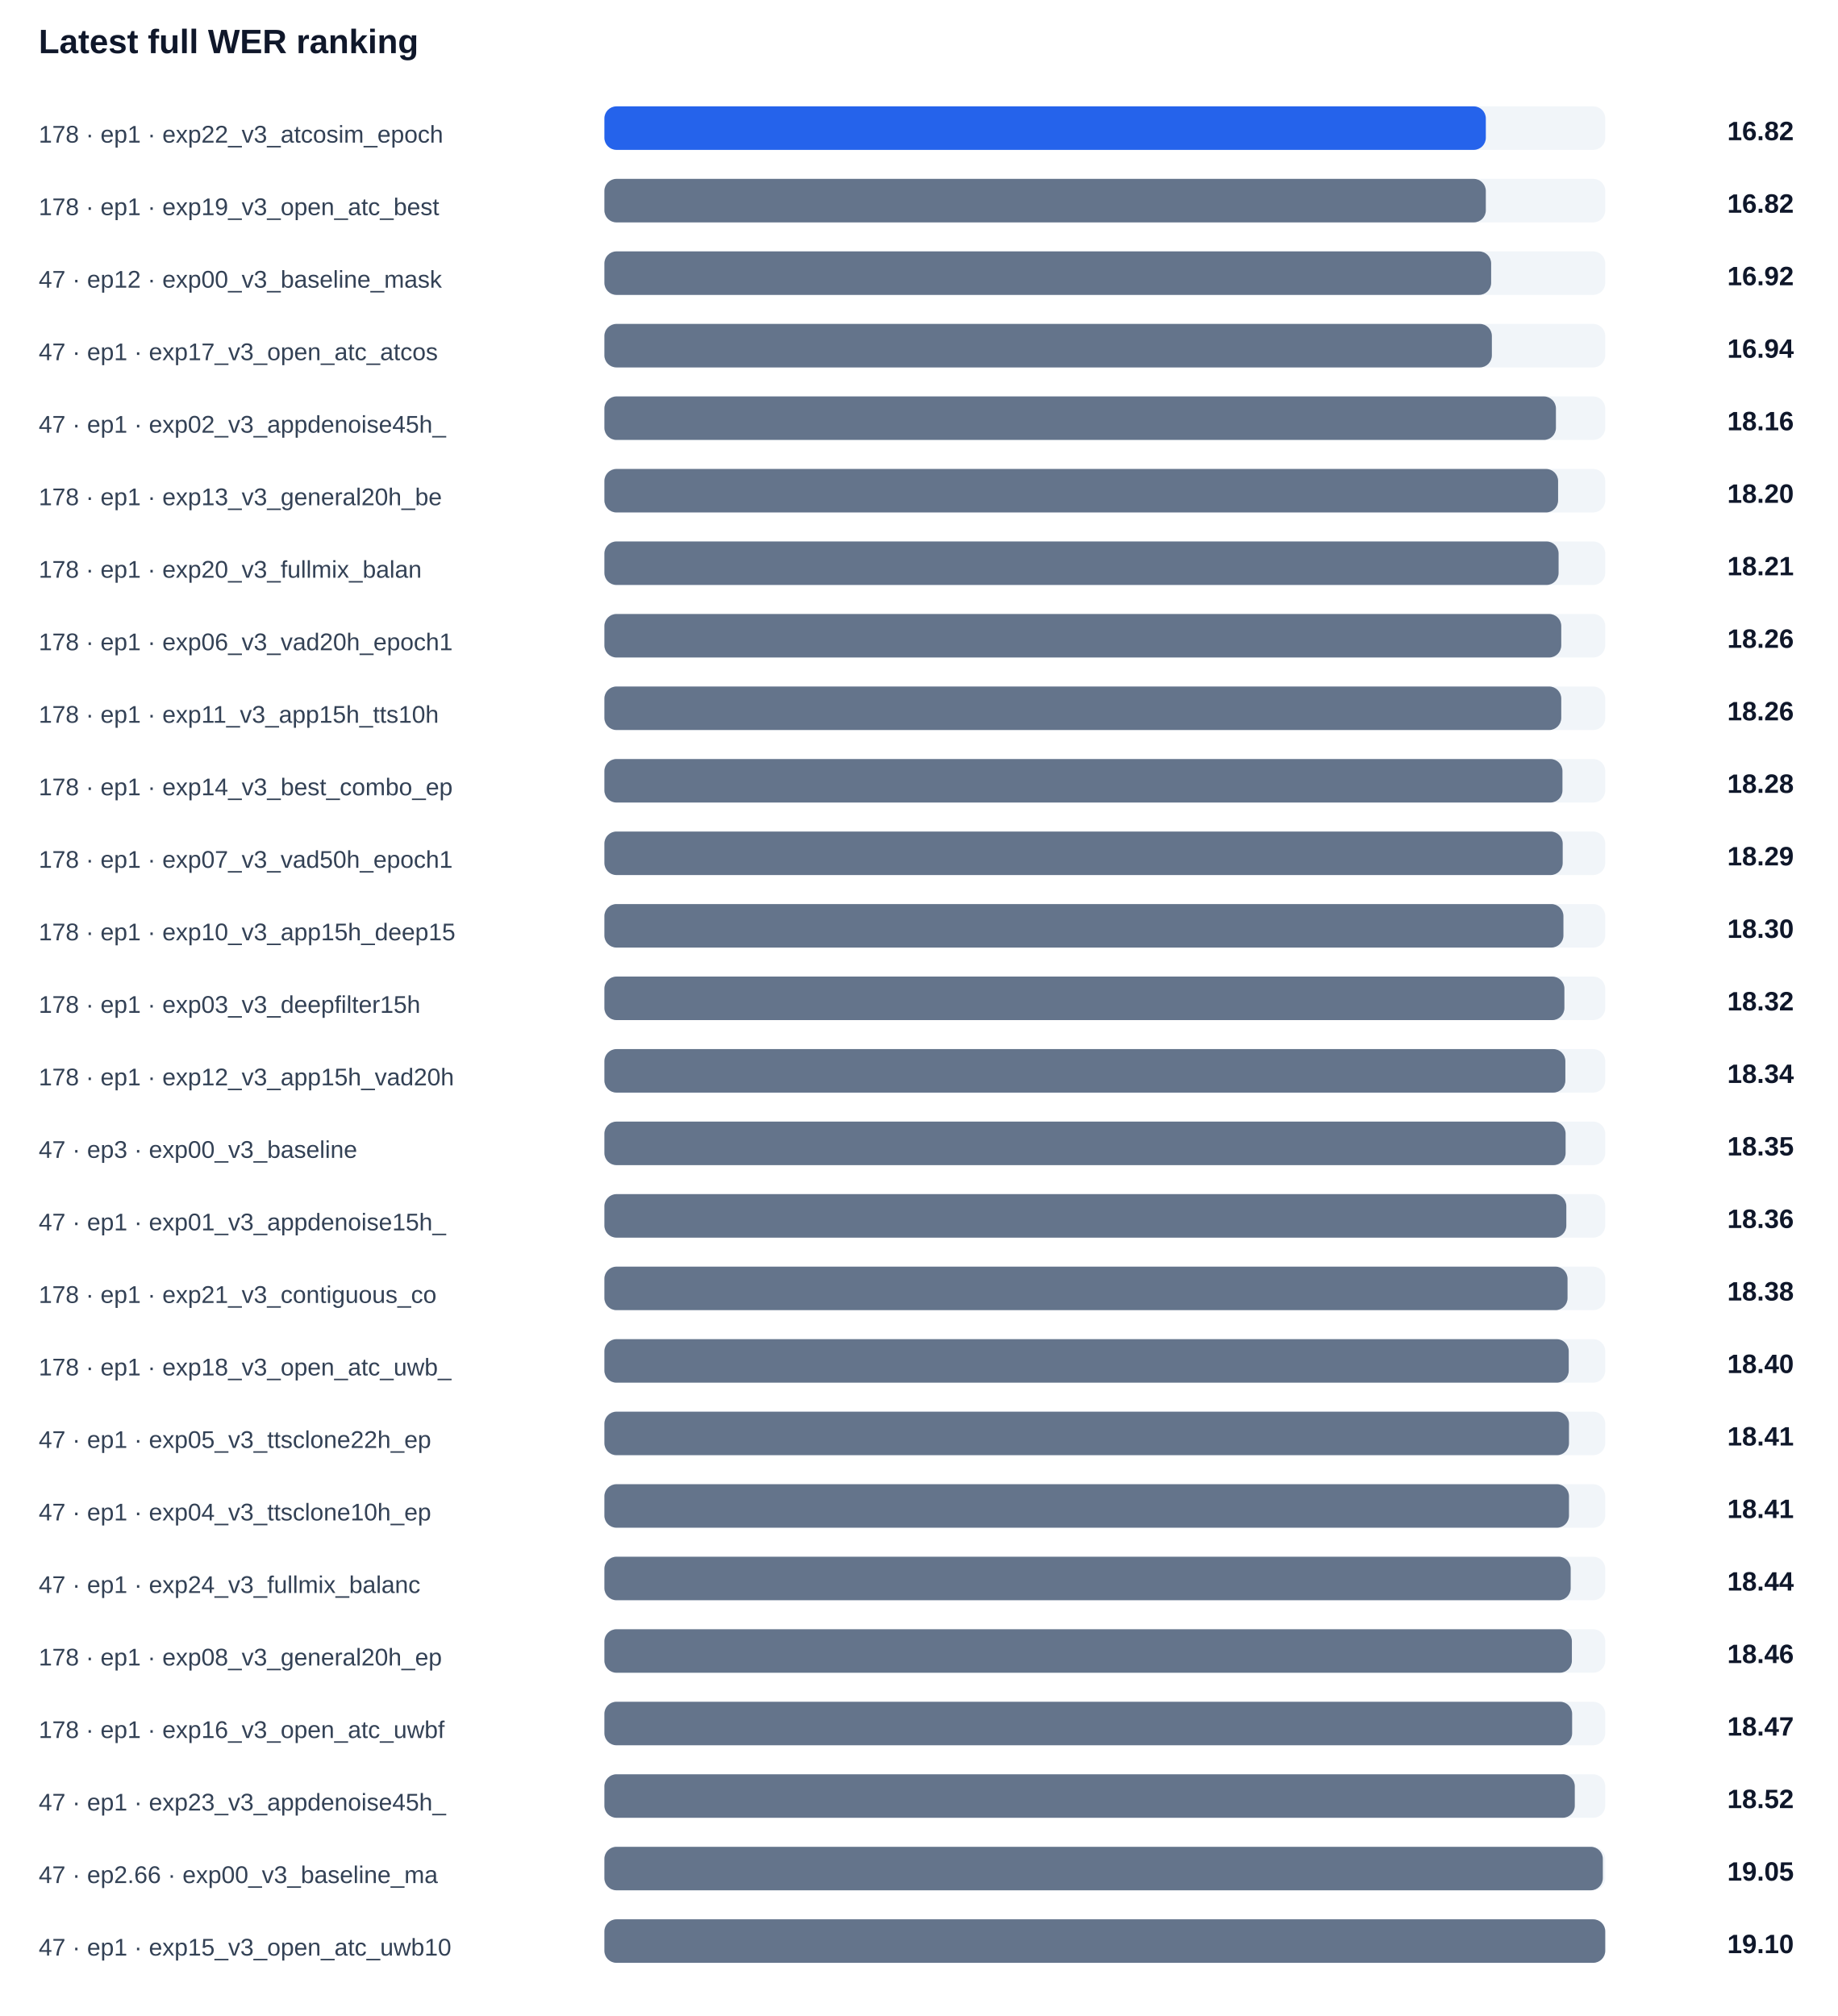
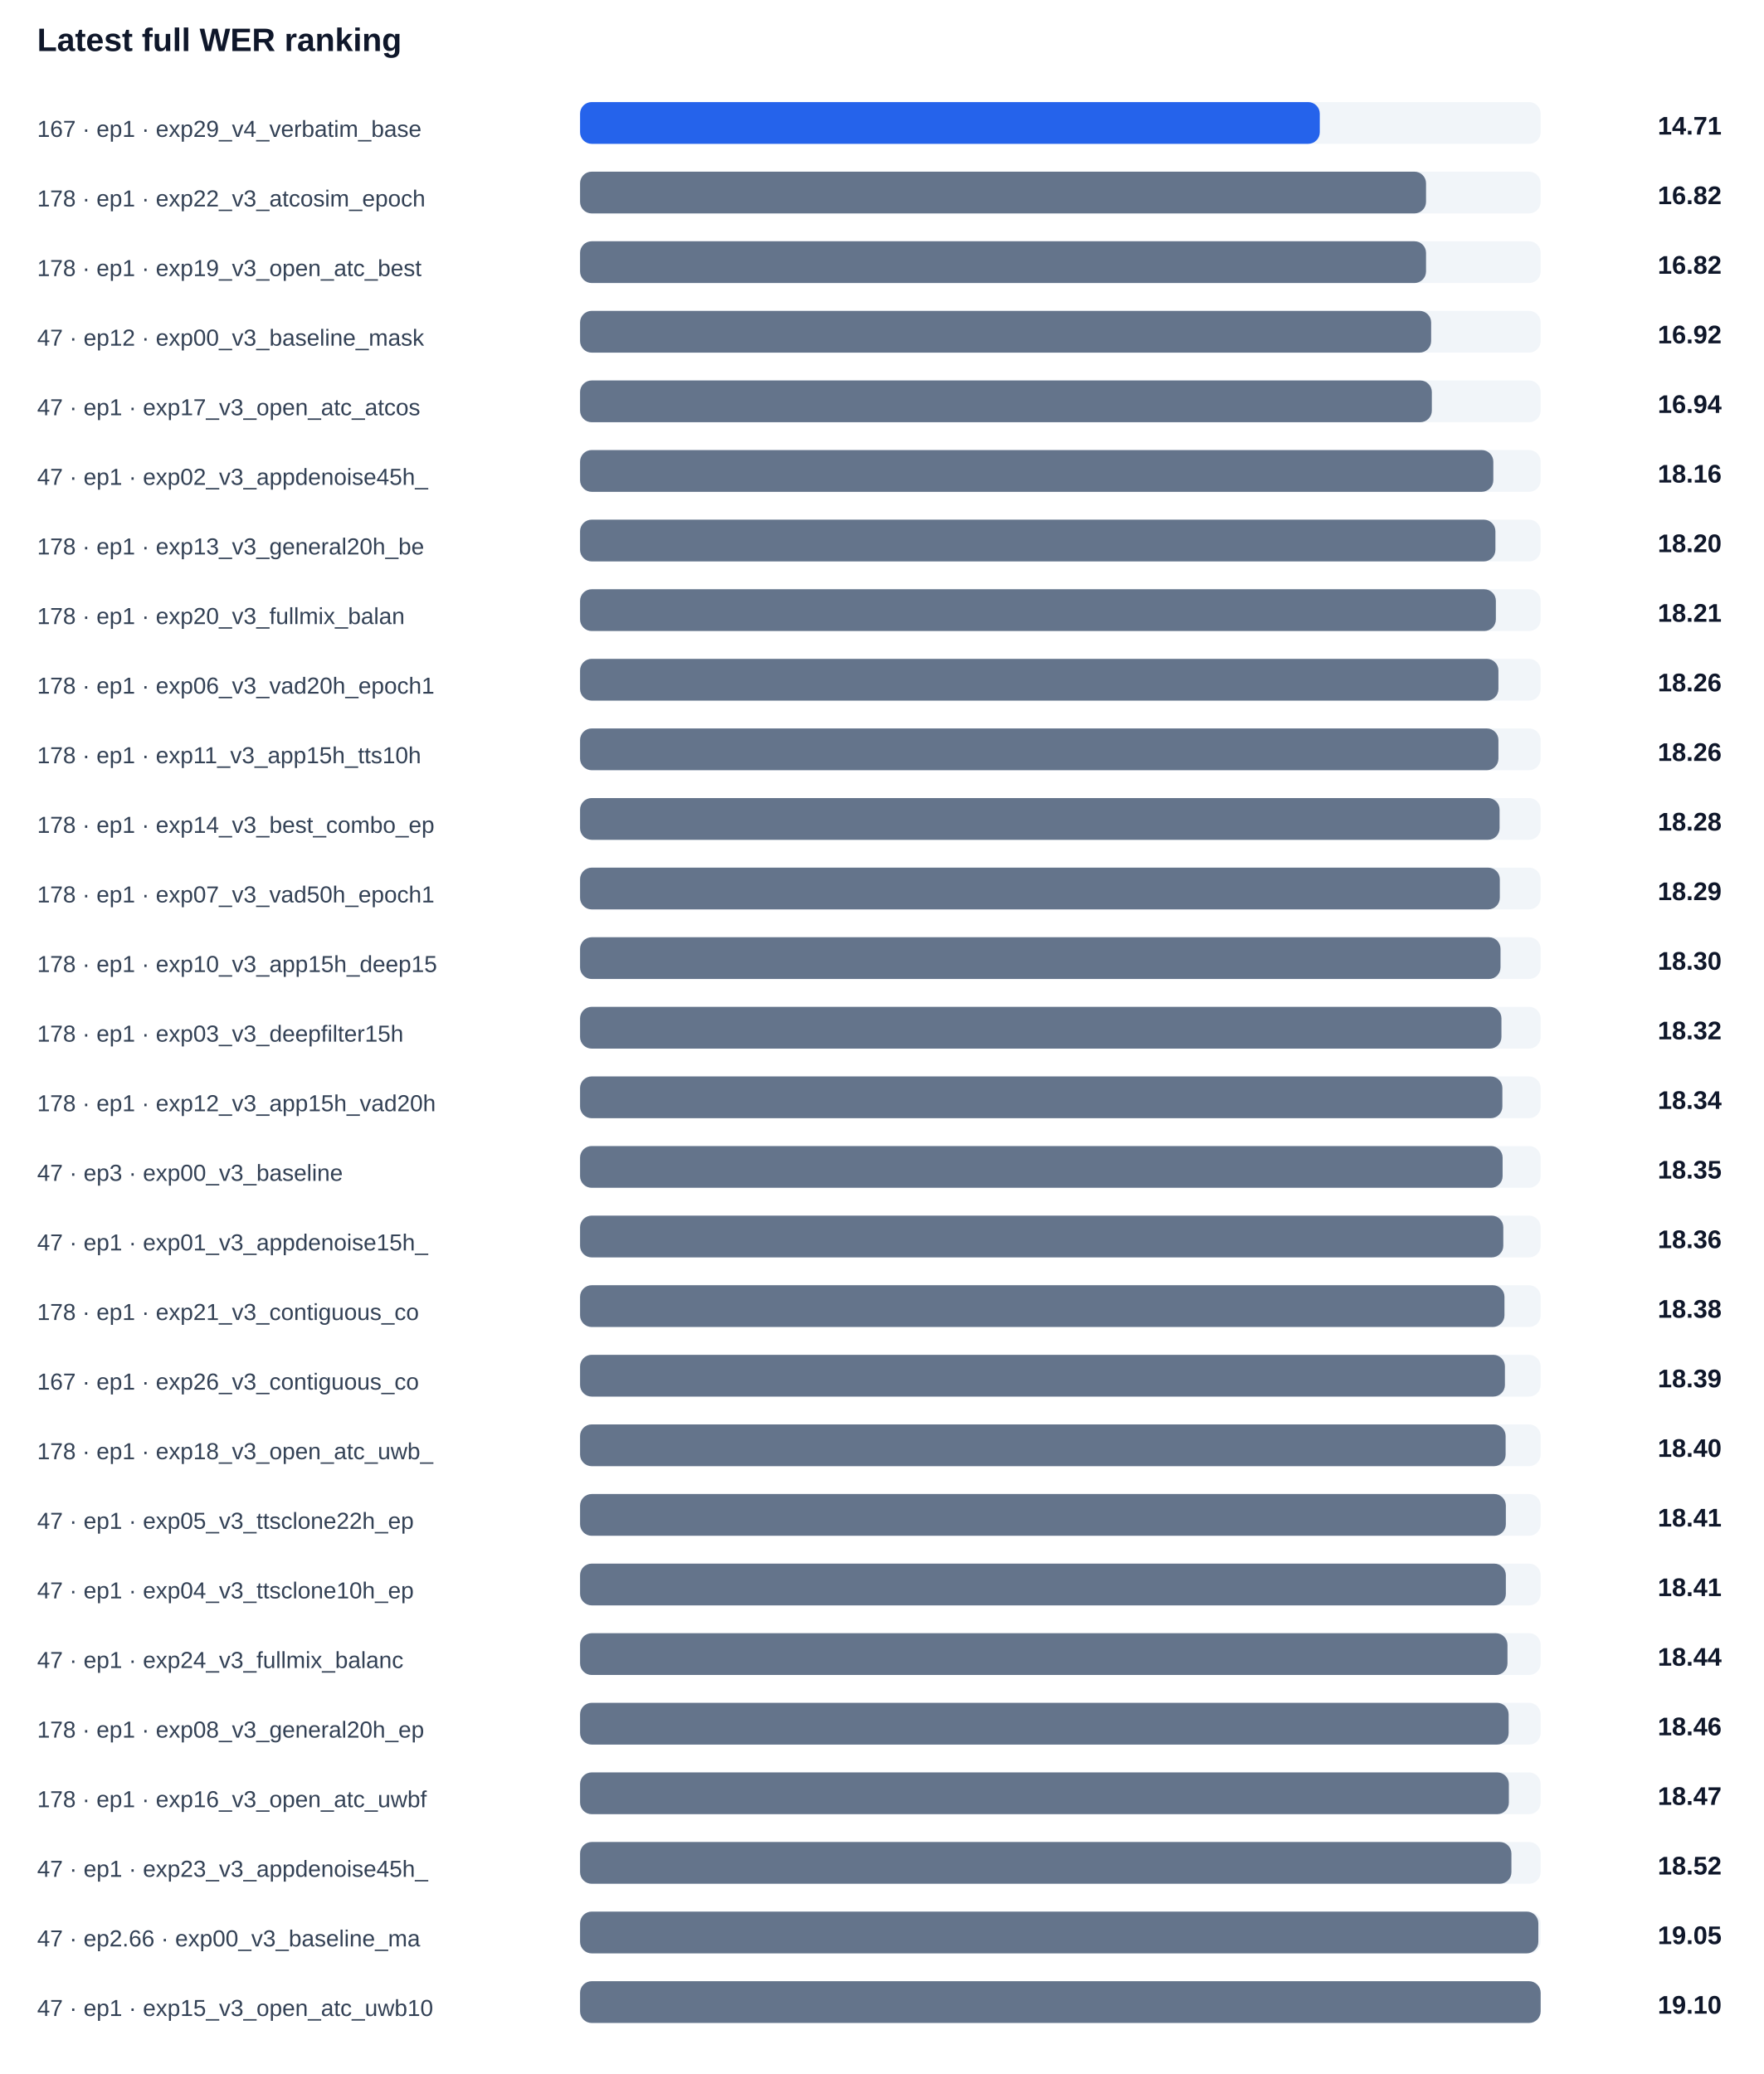
- <svg xmlns="http://www.w3.org/2000/svg" width="100%" viewBox="0 0 760 834" style="max-width:760px;background:#ffffff;border:1px solid #e5e7eb;border-radius:10px;">
+ <svg xmlns="http://www.w3.org/2000/svg" width="100%" viewBox="0 0 760 894" style="max-width:760px;background:#ffffff;border:1px solid #e5e7eb;border-radius:10px;">
  <text x="16.0" y="22.0" font-size="14" fill="#0f172a" text-anchor="start" font-family="Arial, sans-serif" font-weight="700">Latest full WER ranking</text>
-   <text x="16.0" y="59.0" font-size="10" fill="#334155" text-anchor="start" font-family="Arial, sans-serif" font-weight="400">178 · ep1 · exp22_v3_atcosim_epoch</text>
+   <text x="16.0" y="59.0" font-size="10" fill="#334155" text-anchor="start" font-family="Arial, sans-serif" font-weight="400">167 · ep1 · exp29_v4_verbatim_base</text>
  <rect x="250" y="44" width="414" height="18" rx="5" fill="#f1f5f9" />
-   <rect x="250" y="44" width="364.6" height="18" rx="5" fill="#2563eb" />
-   <text x="742.0" y="58.0" font-size="11" fill="#0f172a" text-anchor="end" font-family="Arial, sans-serif" font-weight="700">16.82</text>
-   <text x="16.0" y="89.0" font-size="10" fill="#334155" text-anchor="start" font-family="Arial, sans-serif" font-weight="400">178 · ep1 · exp19_v3_open_atc_best</text>
+   <rect x="250" y="44" width="318.8" height="18" rx="5" fill="#2563eb" />
+   <text x="742.0" y="58.0" font-size="11" fill="#0f172a" text-anchor="end" font-family="Arial, sans-serif" font-weight="700">14.71</text>
+   <text x="16.0" y="89.0" font-size="10" fill="#334155" text-anchor="start" font-family="Arial, sans-serif" font-weight="400">178 · ep1 · exp22_v3_atcosim_epoch</text>
  <rect x="250" y="74" width="414" height="18" rx="5" fill="#f1f5f9" />
  <rect x="250" y="74" width="364.6" height="18" rx="5" fill="#64748b" />
  <text x="742.0" y="88.0" font-size="11" fill="#0f172a" text-anchor="end" font-family="Arial, sans-serif" font-weight="700">16.82</text>
-   <text x="16.0" y="119.0" font-size="10" fill="#334155" text-anchor="start" font-family="Arial, sans-serif" font-weight="400">47 · ep12 · exp00_v3_baseline_mask</text>
+   <text x="16.0" y="119.0" font-size="10" fill="#334155" text-anchor="start" font-family="Arial, sans-serif" font-weight="400">178 · ep1 · exp19_v3_open_atc_best</text>
  <rect x="250" y="104" width="414" height="18" rx="5" fill="#f1f5f9" />
-   <rect x="250" y="104" width="366.8" height="18" rx="5" fill="#64748b" />
-   <text x="742.0" y="118.0" font-size="11" fill="#0f172a" text-anchor="end" font-family="Arial, sans-serif" font-weight="700">16.92</text>
-   <text x="16.0" y="149.0" font-size="10" fill="#334155" text-anchor="start" font-family="Arial, sans-serif" font-weight="400">47 · ep1 · exp17_v3_open_atc_atcos</text>
+   <rect x="250" y="104" width="364.6" height="18" rx="5" fill="#64748b" />
+   <text x="742.0" y="118.0" font-size="11" fill="#0f172a" text-anchor="end" font-family="Arial, sans-serif" font-weight="700">16.82</text>
+   <text x="16.0" y="149.0" font-size="10" fill="#334155" text-anchor="start" font-family="Arial, sans-serif" font-weight="400">47 · ep12 · exp00_v3_baseline_mask</text>
  <rect x="250" y="134" width="414" height="18" rx="5" fill="#f1f5f9" />
-   <rect x="250" y="134" width="367.1" height="18" rx="5" fill="#64748b" />
-   <text x="742.0" y="148.0" font-size="11" fill="#0f172a" text-anchor="end" font-family="Arial, sans-serif" font-weight="700">16.94</text>
-   <text x="16.0" y="179.0" font-size="10" fill="#334155" text-anchor="start" font-family="Arial, sans-serif" font-weight="400">47 · ep1 · exp02_v3_appdenoise45h_</text>
+   <rect x="250" y="134" width="366.8" height="18" rx="5" fill="#64748b" />
+   <text x="742.0" y="148.0" font-size="11" fill="#0f172a" text-anchor="end" font-family="Arial, sans-serif" font-weight="700">16.92</text>
+   <text x="16.0" y="179.0" font-size="10" fill="#334155" text-anchor="start" font-family="Arial, sans-serif" font-weight="400">47 · ep1 · exp17_v3_open_atc_atcos</text>
  <rect x="250" y="164" width="414" height="18" rx="5" fill="#f1f5f9" />
-   <rect x="250" y="164" width="393.6" height="18" rx="5" fill="#64748b" />
-   <text x="742.0" y="178.0" font-size="11" fill="#0f172a" text-anchor="end" font-family="Arial, sans-serif" font-weight="700">18.16</text>
-   <text x="16.0" y="209.0" font-size="10" fill="#334155" text-anchor="start" font-family="Arial, sans-serif" font-weight="400">178 · ep1 · exp13_v3_general20h_be</text>
+   <rect x="250" y="164" width="367.1" height="18" rx="5" fill="#64748b" />
+   <text x="742.0" y="178.0" font-size="11" fill="#0f172a" text-anchor="end" font-family="Arial, sans-serif" font-weight="700">16.94</text>
+   <text x="16.0" y="209.0" font-size="10" fill="#334155" text-anchor="start" font-family="Arial, sans-serif" font-weight="400">47 · ep1 · exp02_v3_appdenoise45h_</text>
  <rect x="250" y="194" width="414" height="18" rx="5" fill="#f1f5f9" />
-   <rect x="250" y="194" width="394.5" height="18" rx="5" fill="#64748b" />
-   <text x="742.0" y="208.0" font-size="11" fill="#0f172a" text-anchor="end" font-family="Arial, sans-serif" font-weight="700">18.20</text>
-   <text x="16.0" y="239.0" font-size="10" fill="#334155" text-anchor="start" font-family="Arial, sans-serif" font-weight="400">178 · ep1 · exp20_v3_fullmix_balan</text>
+   <rect x="250" y="194" width="393.6" height="18" rx="5" fill="#64748b" />
+   <text x="742.0" y="208.0" font-size="11" fill="#0f172a" text-anchor="end" font-family="Arial, sans-serif" font-weight="700">18.16</text>
+   <text x="16.0" y="239.0" font-size="10" fill="#334155" text-anchor="start" font-family="Arial, sans-serif" font-weight="400">178 · ep1 · exp13_v3_general20h_be</text>
  <rect x="250" y="224" width="414" height="18" rx="5" fill="#f1f5f9" />
-   <rect x="250" y="224" width="394.7" height="18" rx="5" fill="#64748b" />
-   <text x="742.0" y="238.0" font-size="11" fill="#0f172a" text-anchor="end" font-family="Arial, sans-serif" font-weight="700">18.21</text>
-   <text x="16.0" y="269.0" font-size="10" fill="#334155" text-anchor="start" font-family="Arial, sans-serif" font-weight="400">178 · ep1 · exp06_v3_vad20h_epoch1</text>
+   <rect x="250" y="224" width="394.5" height="18" rx="5" fill="#64748b" />
+   <text x="742.0" y="238.0" font-size="11" fill="#0f172a" text-anchor="end" font-family="Arial, sans-serif" font-weight="700">18.20</text>
+   <text x="16.0" y="269.0" font-size="10" fill="#334155" text-anchor="start" font-family="Arial, sans-serif" font-weight="400">178 · ep1 · exp20_v3_fullmix_balan</text>
  <rect x="250" y="254" width="414" height="18" rx="5" fill="#f1f5f9" />
-   <rect x="250" y="254" width="395.8" height="18" rx="5" fill="#64748b" />
-   <text x="742.0" y="268.0" font-size="11" fill="#0f172a" text-anchor="end" font-family="Arial, sans-serif" font-weight="700">18.26</text>
-   <text x="16.0" y="299.0" font-size="10" fill="#334155" text-anchor="start" font-family="Arial, sans-serif" font-weight="400">178 · ep1 · exp11_v3_app15h_tts10h</text>
+   <rect x="250" y="254" width="394.7" height="18" rx="5" fill="#64748b" />
+   <text x="742.0" y="268.0" font-size="11" fill="#0f172a" text-anchor="end" font-family="Arial, sans-serif" font-weight="700">18.21</text>
+   <text x="16.0" y="299.0" font-size="10" fill="#334155" text-anchor="start" font-family="Arial, sans-serif" font-weight="400">178 · ep1 · exp06_v3_vad20h_epoch1</text>
  <rect x="250" y="284" width="414" height="18" rx="5" fill="#f1f5f9" />
  <rect x="250" y="284" width="395.8" height="18" rx="5" fill="#64748b" />
  <text x="742.0" y="298.0" font-size="11" fill="#0f172a" text-anchor="end" font-family="Arial, sans-serif" font-weight="700">18.26</text>
-   <text x="16.0" y="329.0" font-size="10" fill="#334155" text-anchor="start" font-family="Arial, sans-serif" font-weight="400">178 · ep1 · exp14_v3_best_combo_ep</text>
+   <text x="16.0" y="329.0" font-size="10" fill="#334155" text-anchor="start" font-family="Arial, sans-serif" font-weight="400">178 · ep1 · exp11_v3_app15h_tts10h</text>
  <rect x="250" y="314" width="414" height="18" rx="5" fill="#f1f5f9" />
-   <rect x="250" y="314" width="396.3" height="18" rx="5" fill="#64748b" />
-   <text x="742.0" y="328.0" font-size="11" fill="#0f172a" text-anchor="end" font-family="Arial, sans-serif" font-weight="700">18.28</text>
-   <text x="16.0" y="359.0" font-size="10" fill="#334155" text-anchor="start" font-family="Arial, sans-serif" font-weight="400">178 · ep1 · exp07_v3_vad50h_epoch1</text>
+   <rect x="250" y="314" width="395.8" height="18" rx="5" fill="#64748b" />
+   <text x="742.0" y="328.0" font-size="11" fill="#0f172a" text-anchor="end" font-family="Arial, sans-serif" font-weight="700">18.26</text>
+   <text x="16.0" y="359.0" font-size="10" fill="#334155" text-anchor="start" font-family="Arial, sans-serif" font-weight="400">178 · ep1 · exp14_v3_best_combo_ep</text>
  <rect x="250" y="344" width="414" height="18" rx="5" fill="#f1f5f9" />
-   <rect x="250" y="344" width="396.4" height="18" rx="5" fill="#64748b" />
-   <text x="742.0" y="358.0" font-size="11" fill="#0f172a" text-anchor="end" font-family="Arial, sans-serif" font-weight="700">18.29</text>
-   <text x="16.0" y="389.0" font-size="10" fill="#334155" text-anchor="start" font-family="Arial, sans-serif" font-weight="400">178 · ep1 · exp10_v3_app15h_deep15</text>
+   <rect x="250" y="344" width="396.3" height="18" rx="5" fill="#64748b" />
+   <text x="742.0" y="358.0" font-size="11" fill="#0f172a" text-anchor="end" font-family="Arial, sans-serif" font-weight="700">18.28</text>
+   <text x="16.0" y="389.0" font-size="10" fill="#334155" text-anchor="start" font-family="Arial, sans-serif" font-weight="400">178 · ep1 · exp07_v3_vad50h_epoch1</text>
  <rect x="250" y="374" width="414" height="18" rx="5" fill="#f1f5f9" />
-   <rect x="250" y="374" width="396.7" height="18" rx="5" fill="#64748b" />
-   <text x="742.0" y="388.0" font-size="11" fill="#0f172a" text-anchor="end" font-family="Arial, sans-serif" font-weight="700">18.30</text>
-   <text x="16.0" y="419.0" font-size="10" fill="#334155" text-anchor="start" font-family="Arial, sans-serif" font-weight="400">178 · ep1 · exp03_v3_deepfilter15h</text>
+   <rect x="250" y="374" width="396.4" height="18" rx="5" fill="#64748b" />
+   <text x="742.0" y="388.0" font-size="11" fill="#0f172a" text-anchor="end" font-family="Arial, sans-serif" font-weight="700">18.29</text>
+   <text x="16.0" y="419.0" font-size="10" fill="#334155" text-anchor="start" font-family="Arial, sans-serif" font-weight="400">178 · ep1 · exp10_v3_app15h_deep15</text>
  <rect x="250" y="404" width="414" height="18" rx="5" fill="#f1f5f9" />
-   <rect x="250" y="404" width="397.1" height="18" rx="5" fill="#64748b" />
-   <text x="742.0" y="418.0" font-size="11" fill="#0f172a" text-anchor="end" font-family="Arial, sans-serif" font-weight="700">18.32</text>
-   <text x="16.0" y="449.0" font-size="10" fill="#334155" text-anchor="start" font-family="Arial, sans-serif" font-weight="400">178 · ep1 · exp12_v3_app15h_vad20h</text>
+   <rect x="250" y="404" width="396.7" height="18" rx="5" fill="#64748b" />
+   <text x="742.0" y="418.0" font-size="11" fill="#0f172a" text-anchor="end" font-family="Arial, sans-serif" font-weight="700">18.30</text>
+   <text x="16.0" y="449.0" font-size="10" fill="#334155" text-anchor="start" font-family="Arial, sans-serif" font-weight="400">178 · ep1 · exp03_v3_deepfilter15h</text>
  <rect x="250" y="434" width="414" height="18" rx="5" fill="#f1f5f9" />
-   <rect x="250" y="434" width="397.5" height="18" rx="5" fill="#64748b" />
-   <text x="742.0" y="448.0" font-size="11" fill="#0f172a" text-anchor="end" font-family="Arial, sans-serif" font-weight="700">18.34</text>
-   <text x="16.0" y="479.0" font-size="10" fill="#334155" text-anchor="start" font-family="Arial, sans-serif" font-weight="400">47 · ep3 · exp00_v3_baseline</text>
+   <rect x="250" y="434" width="397.1" height="18" rx="5" fill="#64748b" />
+   <text x="742.0" y="448.0" font-size="11" fill="#0f172a" text-anchor="end" font-family="Arial, sans-serif" font-weight="700">18.32</text>
+   <text x="16.0" y="479.0" font-size="10" fill="#334155" text-anchor="start" font-family="Arial, sans-serif" font-weight="400">178 · ep1 · exp12_v3_app15h_vad20h</text>
  <rect x="250" y="464" width="414" height="18" rx="5" fill="#f1f5f9" />
-   <rect x="250" y="464" width="397.6" height="18" rx="5" fill="#64748b" />
-   <text x="742.0" y="478.0" font-size="11" fill="#0f172a" text-anchor="end" font-family="Arial, sans-serif" font-weight="700">18.35</text>
-   <text x="16.0" y="509.0" font-size="10" fill="#334155" text-anchor="start" font-family="Arial, sans-serif" font-weight="400">47 · ep1 · exp01_v3_appdenoise15h_</text>
+   <rect x="250" y="464" width="397.5" height="18" rx="5" fill="#64748b" />
+   <text x="742.0" y="478.0" font-size="11" fill="#0f172a" text-anchor="end" font-family="Arial, sans-serif" font-weight="700">18.34</text>
+   <text x="16.0" y="509.0" font-size="10" fill="#334155" text-anchor="start" font-family="Arial, sans-serif" font-weight="400">47 · ep3 · exp00_v3_baseline</text>
  <rect x="250" y="494" width="414" height="18" rx="5" fill="#f1f5f9" />
-   <rect x="250" y="494" width="397.9" height="18" rx="5" fill="#64748b" />
-   <text x="742.0" y="508.0" font-size="11" fill="#0f172a" text-anchor="end" font-family="Arial, sans-serif" font-weight="700">18.36</text>
-   <text x="16.0" y="539.0" font-size="10" fill="#334155" text-anchor="start" font-family="Arial, sans-serif" font-weight="400">178 · ep1 · exp21_v3_contiguous_co</text>
+   <rect x="250" y="494" width="397.6" height="18" rx="5" fill="#64748b" />
+   <text x="742.0" y="508.0" font-size="11" fill="#0f172a" text-anchor="end" font-family="Arial, sans-serif" font-weight="700">18.35</text>
+   <text x="16.0" y="539.0" font-size="10" fill="#334155" text-anchor="start" font-family="Arial, sans-serif" font-weight="400">47 · ep1 · exp01_v3_appdenoise15h_</text>
  <rect x="250" y="524" width="414" height="18" rx="5" fill="#f1f5f9" />
-   <rect x="250" y="524" width="398.4" height="18" rx="5" fill="#64748b" />
-   <text x="742.0" y="538.0" font-size="11" fill="#0f172a" text-anchor="end" font-family="Arial, sans-serif" font-weight="700">18.38</text>
-   <text x="16.0" y="569.0" font-size="10" fill="#334155" text-anchor="start" font-family="Arial, sans-serif" font-weight="400">178 · ep1 · exp18_v3_open_atc_uwb_</text>
+   <rect x="250" y="524" width="397.9" height="18" rx="5" fill="#64748b" />
+   <text x="742.0" y="538.0" font-size="11" fill="#0f172a" text-anchor="end" font-family="Arial, sans-serif" font-weight="700">18.36</text>
+   <text x="16.0" y="569.0" font-size="10" fill="#334155" text-anchor="start" font-family="Arial, sans-serif" font-weight="400">178 · ep1 · exp21_v3_contiguous_co</text>
  <rect x="250" y="554" width="414" height="18" rx="5" fill="#f1f5f9" />
-   <rect x="250" y="554" width="398.9" height="18" rx="5" fill="#64748b" />
-   <text x="742.0" y="568.0" font-size="11" fill="#0f172a" text-anchor="end" font-family="Arial, sans-serif" font-weight="700">18.40</text>
-   <text x="16.0" y="599.0" font-size="10" fill="#334155" text-anchor="start" font-family="Arial, sans-serif" font-weight="400">47 · ep1 · exp05_v3_ttsclone22h_ep</text>
+   <rect x="250" y="554" width="398.4" height="18" rx="5" fill="#64748b" />
+   <text x="742.0" y="568.0" font-size="11" fill="#0f172a" text-anchor="end" font-family="Arial, sans-serif" font-weight="700">18.38</text>
+   <text x="16.0" y="599.0" font-size="10" fill="#334155" text-anchor="start" font-family="Arial, sans-serif" font-weight="400">167 · ep1 · exp26_v3_contiguous_co</text>
  <rect x="250" y="584" width="414" height="18" rx="5" fill="#f1f5f9" />
-   <rect x="250" y="584" width="399.0" height="18" rx="5" fill="#64748b" />
-   <text x="742.0" y="598.0" font-size="11" fill="#0f172a" text-anchor="end" font-family="Arial, sans-serif" font-weight="700">18.41</text>
-   <text x="16.0" y="629.0" font-size="10" fill="#334155" text-anchor="start" font-family="Arial, sans-serif" font-weight="400">47 · ep1 · exp04_v3_ttsclone10h_ep</text>
+   <rect x="250" y="584" width="398.6" height="18" rx="5" fill="#64748b" />
+   <text x="742.0" y="598.0" font-size="11" fill="#0f172a" text-anchor="end" font-family="Arial, sans-serif" font-weight="700">18.39</text>
+   <text x="16.0" y="629.0" font-size="10" fill="#334155" text-anchor="start" font-family="Arial, sans-serif" font-weight="400">178 · ep1 · exp18_v3_open_atc_uwb_</text>
  <rect x="250" y="614" width="414" height="18" rx="5" fill="#f1f5f9" />
-   <rect x="250" y="614" width="399.0" height="18" rx="5" fill="#64748b" />
-   <text x="742.0" y="628.0" font-size="11" fill="#0f172a" text-anchor="end" font-family="Arial, sans-serif" font-weight="700">18.41</text>
-   <text x="16.0" y="659.0" font-size="10" fill="#334155" text-anchor="start" font-family="Arial, sans-serif" font-weight="400">47 · ep1 · exp24_v3_fullmix_balanc</text>
+   <rect x="250" y="614" width="398.9" height="18" rx="5" fill="#64748b" />
+   <text x="742.0" y="628.0" font-size="11" fill="#0f172a" text-anchor="end" font-family="Arial, sans-serif" font-weight="700">18.40</text>
+   <text x="16.0" y="659.0" font-size="10" fill="#334155" text-anchor="start" font-family="Arial, sans-serif" font-weight="400">47 · ep1 · exp05_v3_ttsclone22h_ep</text>
  <rect x="250" y="644" width="414" height="18" rx="5" fill="#f1f5f9" />
-   <rect x="250" y="644" width="399.7" height="18" rx="5" fill="#64748b" />
-   <text x="742.0" y="658.0" font-size="11" fill="#0f172a" text-anchor="end" font-family="Arial, sans-serif" font-weight="700">18.44</text>
-   <text x="16.0" y="689.0" font-size="10" fill="#334155" text-anchor="start" font-family="Arial, sans-serif" font-weight="400">178 · ep1 · exp08_v3_general20h_ep</text>
+   <rect x="250" y="644" width="399.0" height="18" rx="5" fill="#64748b" />
+   <text x="742.0" y="658.0" font-size="11" fill="#0f172a" text-anchor="end" font-family="Arial, sans-serif" font-weight="700">18.41</text>
+   <text x="16.0" y="689.0" font-size="10" fill="#334155" text-anchor="start" font-family="Arial, sans-serif" font-weight="400">47 · ep1 · exp04_v3_ttsclone10h_ep</text>
  <rect x="250" y="674" width="414" height="18" rx="5" fill="#f1f5f9" />
-   <rect x="250" y="674" width="400.2" height="18" rx="5" fill="#64748b" />
-   <text x="742.0" y="688.0" font-size="11" fill="#0f172a" text-anchor="end" font-family="Arial, sans-serif" font-weight="700">18.46</text>
-   <text x="16.0" y="719.0" font-size="10" fill="#334155" text-anchor="start" font-family="Arial, sans-serif" font-weight="400">178 · ep1 · exp16_v3_open_atc_uwbf</text>
+   <rect x="250" y="674" width="399.0" height="18" rx="5" fill="#64748b" />
+   <text x="742.0" y="688.0" font-size="11" fill="#0f172a" text-anchor="end" font-family="Arial, sans-serif" font-weight="700">18.41</text>
+   <text x="16.0" y="719.0" font-size="10" fill="#334155" text-anchor="start" font-family="Arial, sans-serif" font-weight="400">47 · ep1 · exp24_v3_fullmix_balanc</text>
  <rect x="250" y="704" width="414" height="18" rx="5" fill="#f1f5f9" />
-   <rect x="250" y="704" width="400.3" height="18" rx="5" fill="#64748b" />
-   <text x="742.0" y="718.0" font-size="11" fill="#0f172a" text-anchor="end" font-family="Arial, sans-serif" font-weight="700">18.47</text>
-   <text x="16.0" y="749.0" font-size="10" fill="#334155" text-anchor="start" font-family="Arial, sans-serif" font-weight="400">47 · ep1 · exp23_v3_appdenoise45h_</text>
+   <rect x="250" y="704" width="399.7" height="18" rx="5" fill="#64748b" />
+   <text x="742.0" y="718.0" font-size="11" fill="#0f172a" text-anchor="end" font-family="Arial, sans-serif" font-weight="700">18.44</text>
+   <text x="16.0" y="749.0" font-size="10" fill="#334155" text-anchor="start" font-family="Arial, sans-serif" font-weight="400">178 · ep1 · exp08_v3_general20h_ep</text>
  <rect x="250" y="734" width="414" height="18" rx="5" fill="#f1f5f9" />
-   <rect x="250" y="734" width="401.4" height="18" rx="5" fill="#64748b" />
-   <text x="742.0" y="748.0" font-size="11" fill="#0f172a" text-anchor="end" font-family="Arial, sans-serif" font-weight="700">18.52</text>
-   <text x="16.0" y="779.0" font-size="10" fill="#334155" text-anchor="start" font-family="Arial, sans-serif" font-weight="400">47 · ep2.66 · exp00_v3_baseline_ma</text>
+   <rect x="250" y="734" width="400.2" height="18" rx="5" fill="#64748b" />
+   <text x="742.0" y="748.0" font-size="11" fill="#0f172a" text-anchor="end" font-family="Arial, sans-serif" font-weight="700">18.46</text>
+   <text x="16.0" y="779.0" font-size="10" fill="#334155" text-anchor="start" font-family="Arial, sans-serif" font-weight="400">178 · ep1 · exp16_v3_open_atc_uwbf</text>
  <rect x="250" y="764" width="414" height="18" rx="5" fill="#f1f5f9" />
-   <rect x="250" y="764" width="413.0" height="18" rx="5" fill="#64748b" />
-   <text x="742.0" y="778.0" font-size="11" fill="#0f172a" text-anchor="end" font-family="Arial, sans-serif" font-weight="700">19.05</text>
-   <text x="16.0" y="809.0" font-size="10" fill="#334155" text-anchor="start" font-family="Arial, sans-serif" font-weight="400">47 · ep1 · exp15_v3_open_atc_uwb10</text>
+   <rect x="250" y="764" width="400.3" height="18" rx="5" fill="#64748b" />
+   <text x="742.0" y="778.0" font-size="11" fill="#0f172a" text-anchor="end" font-family="Arial, sans-serif" font-weight="700">18.47</text>
+   <text x="16.0" y="809.0" font-size="10" fill="#334155" text-anchor="start" font-family="Arial, sans-serif" font-weight="400">47 · ep1 · exp23_v3_appdenoise45h_</text>
  <rect x="250" y="794" width="414" height="18" rx="5" fill="#f1f5f9" />
-   <rect x="250" y="794" width="414.0" height="18" rx="5" fill="#64748b" />
-   <text x="742.0" y="808.0" font-size="11" fill="#0f172a" text-anchor="end" font-family="Arial, sans-serif" font-weight="700">19.10</text>
+   <rect x="250" y="794" width="401.4" height="18" rx="5" fill="#64748b" />
+   <text x="742.0" y="808.0" font-size="11" fill="#0f172a" text-anchor="end" font-family="Arial, sans-serif" font-weight="700">18.52</text>
+   <text x="16.0" y="839.0" font-size="10" fill="#334155" text-anchor="start" font-family="Arial, sans-serif" font-weight="400">47 · ep2.66 · exp00_v3_baseline_ma</text>
+   <rect x="250" y="824" width="414" height="18" rx="5" fill="#f1f5f9" />
+   <rect x="250" y="824" width="413.0" height="18" rx="5" fill="#64748b" />
+   <text x="742.0" y="838.0" font-size="11" fill="#0f172a" text-anchor="end" font-family="Arial, sans-serif" font-weight="700">19.05</text>
+   <text x="16.0" y="869.0" font-size="10" fill="#334155" text-anchor="start" font-family="Arial, sans-serif" font-weight="400">47 · ep1 · exp15_v3_open_atc_uwb10</text>
+   <rect x="250" y="854" width="414" height="18" rx="5" fill="#f1f5f9" />
+   <rect x="250" y="854" width="414.0" height="18" rx="5" fill="#64748b" />
+   <text x="742.0" y="868.0" font-size="11" fill="#0f172a" text-anchor="end" font-family="Arial, sans-serif" font-weight="700">19.10</text>
</svg>
